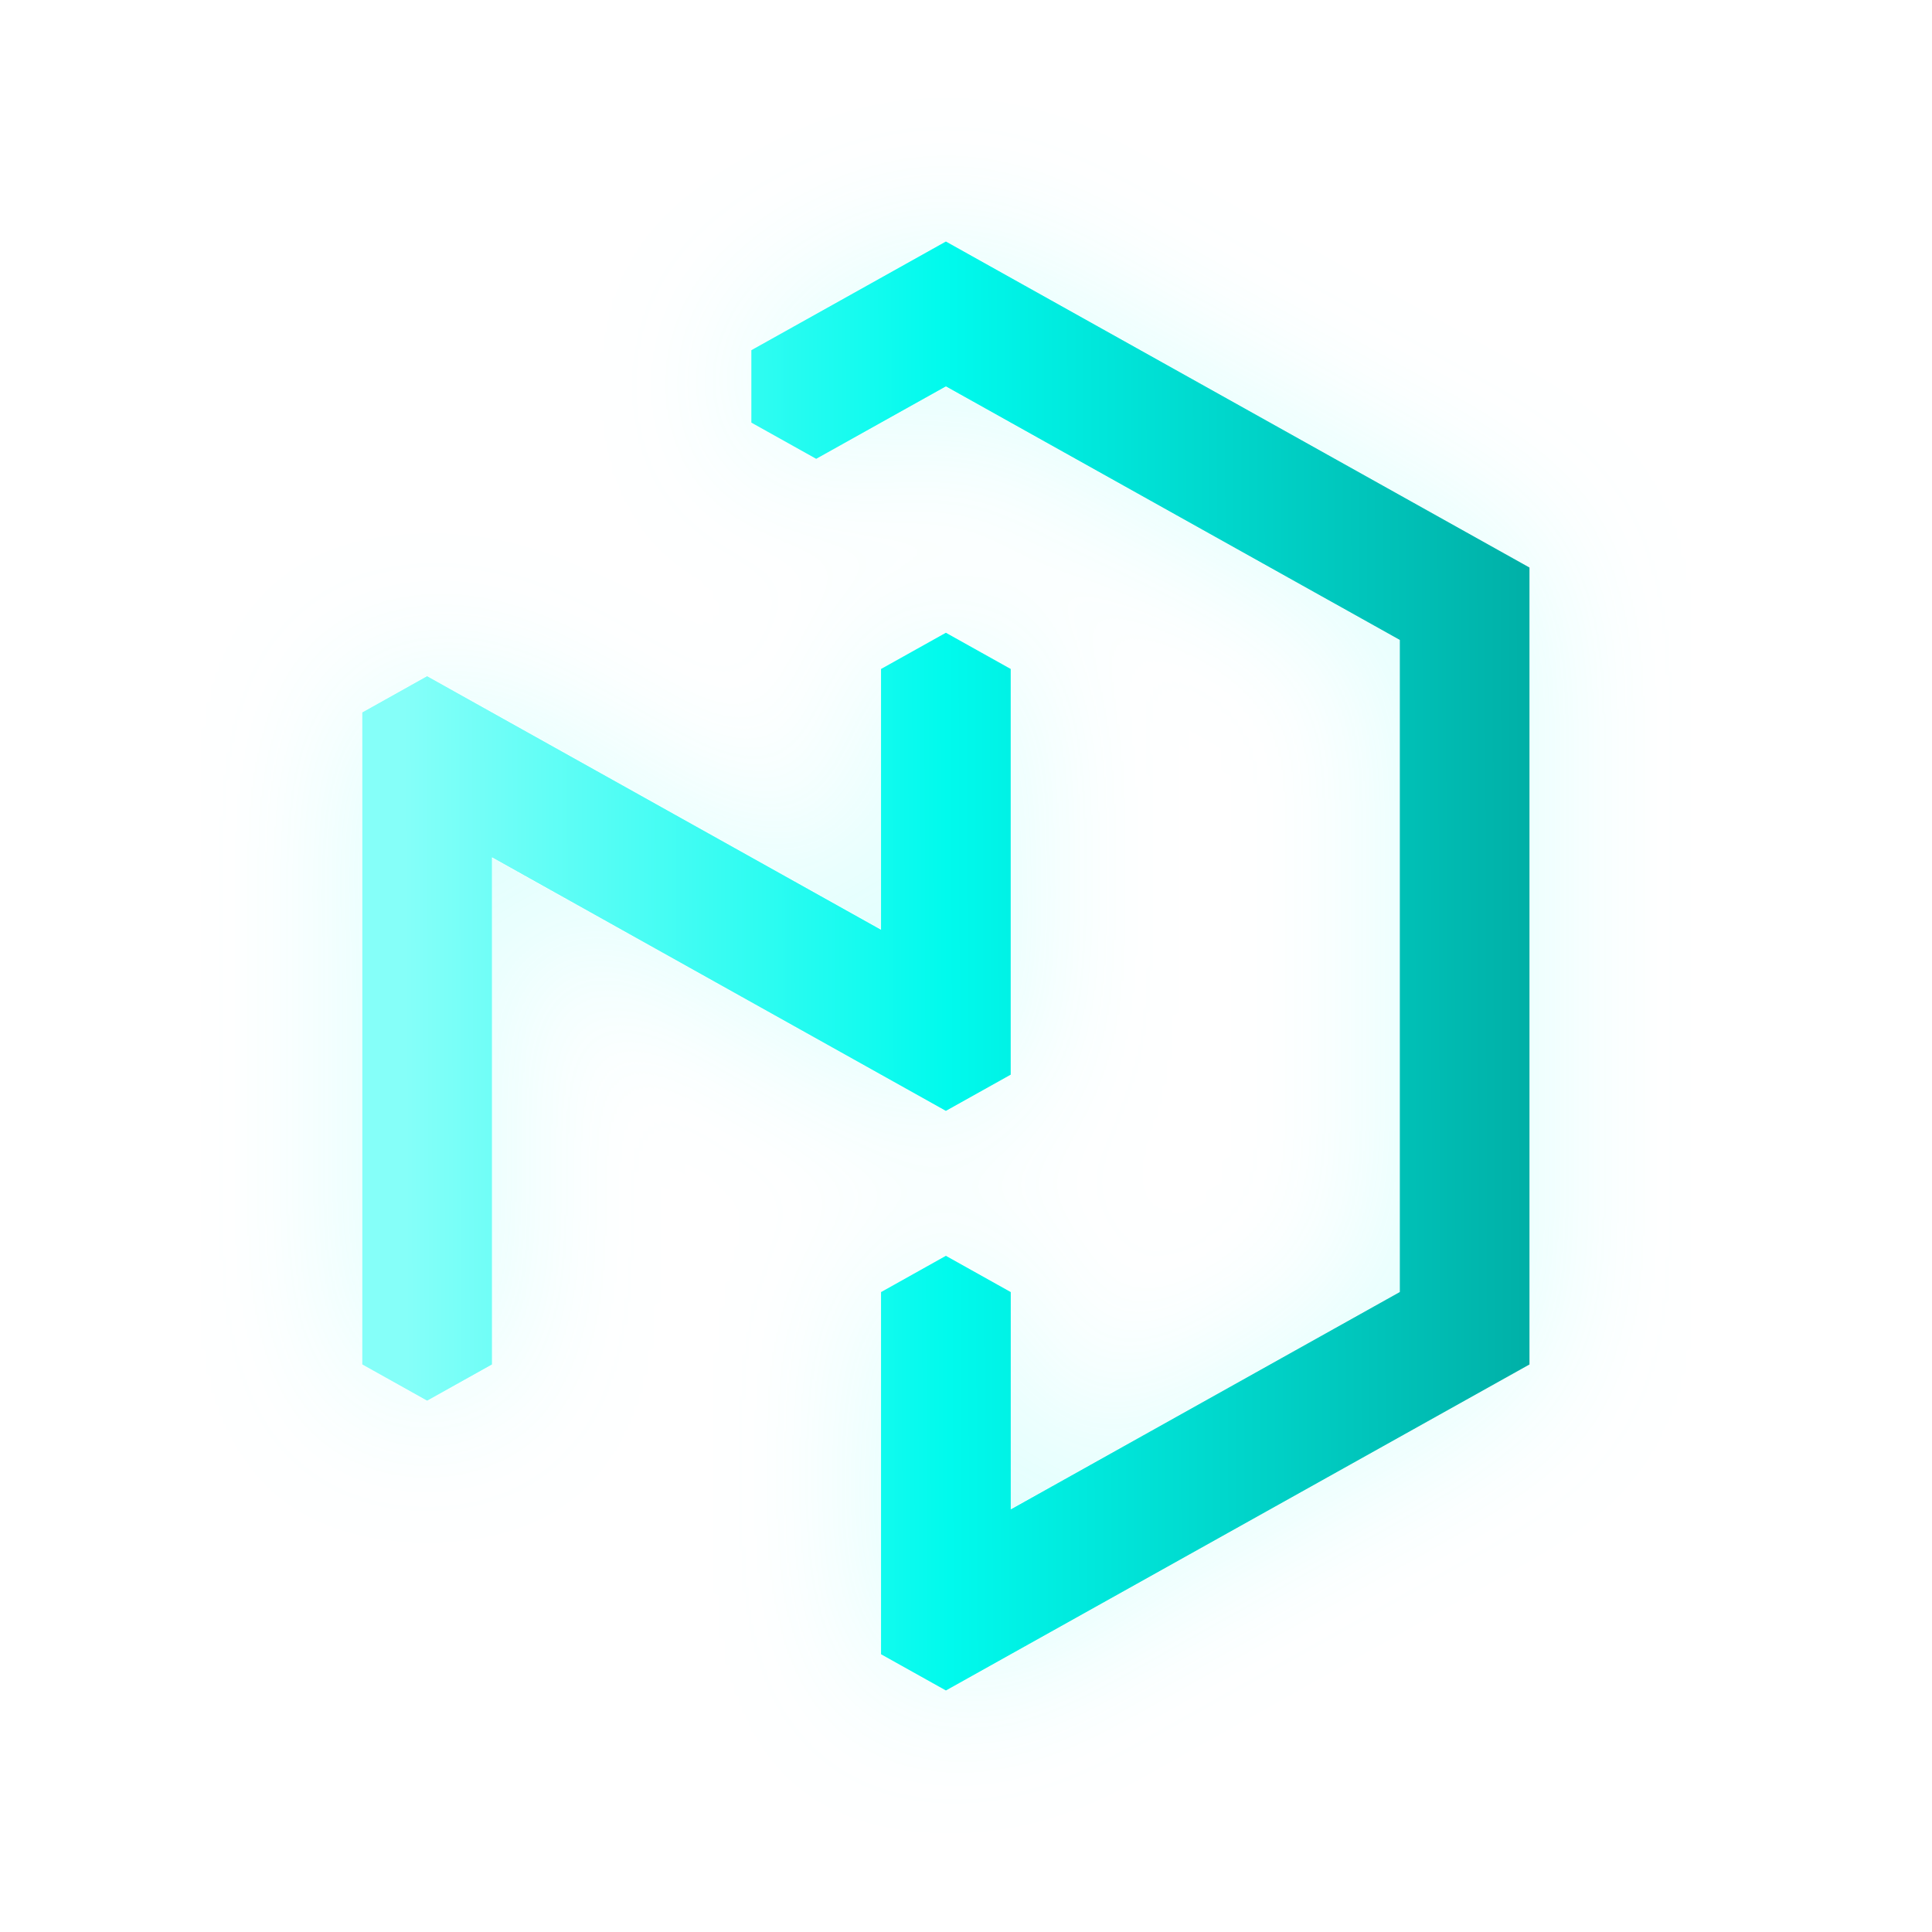
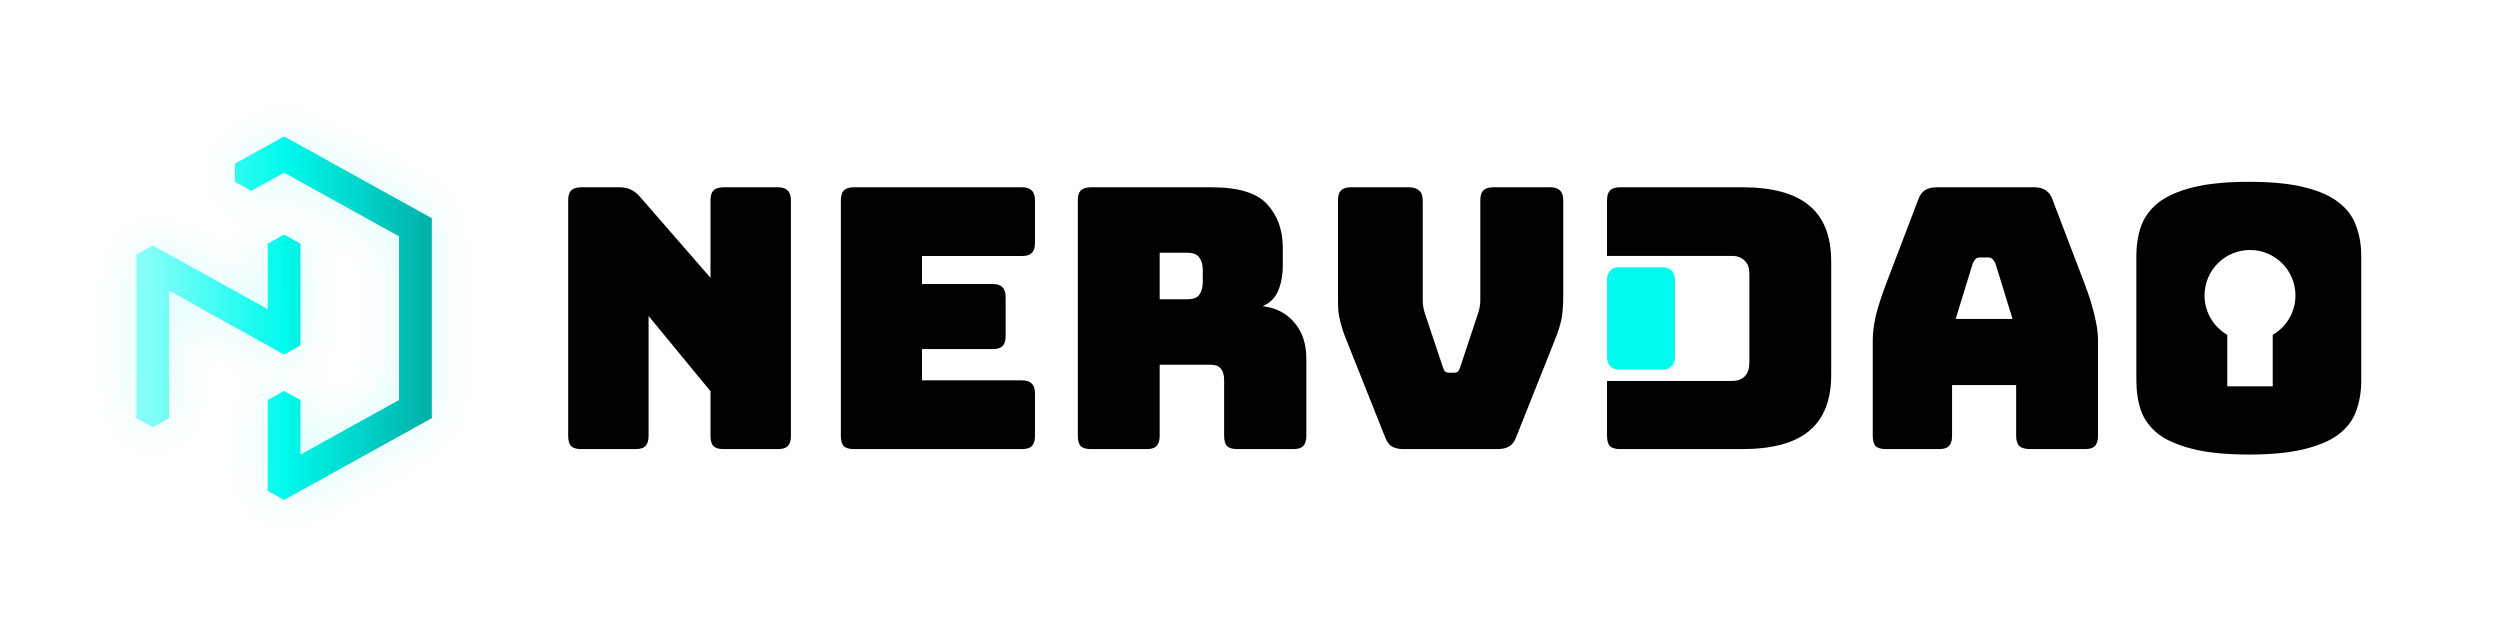
- <svg xmlns="http://www.w3.org/2000/svg" width="48" height="48" viewBox="0 0 48 48" fill="none">
-   <g filter="url(#filter0_d_61_1472)">
-     <path d="M38 14.1V33.9L23.501 42L21.889 41.1V32.101L23.5 31.2L25.112 32.101V37.5L34.778 32.099V15.9L33.168 15H33.167L23.501 9.6L20.278 11.4L18.667 10.5V8.7L23.5 6H23.501L38 14.1Z" fill="url(#paint0_linear_61_1472)" />
-     <path d="M25.111 16.62V26.7L23.5 27.6L12.223 21.3V33.9L10.612 34.8L9 33.899V17.7L10.611 16.799L21.889 23.099V16.62L23.5 15.72L25.111 16.62Z" fill="url(#paint1_linear_61_1472)" />
+ <svg xmlns="http://www.w3.org/2000/svg" width="220" height="56" viewBox="0 0 220 56" fill="none">
+   <g filter="url(#filter0_d_64_1476)">
+     <path d="M38 19.2V36.8L25.001 44L23.555 43.2V35.2L25 34.4L26.445 35.2V40L35.111 35.199V20.8L33.668 20H33.667L25.001 15.2L22.111 16.8L20.667 16V14.4L25 12H25.001L38 19.2Z" fill="url(#paint0_linear_64_1476)" />
+     <path d="M26.445 21.44V30.4L25 31.2L14.889 25.6V36.8L13.445 37.6L12 36.8V22.4L13.444 21.6L23.555 27.199V21.44L25 20.64L26.445 21.44Z" fill="url(#paint1_linear_64_1476)" />
  </g>
+   <path fill-rule="evenodd" clip-rule="evenodd" d="M207.345 36.16C207.642 35.349 207.791 34.453 207.791 33.472V22.56C207.791 21.579 207.642 20.693 207.345 19.904C207.069 19.093 206.559 18.4 205.815 17.824C205.093 17.248 204.084 16.8 202.788 16.48C201.513 16.16 199.887 16 197.912 16C195.936 16 194.3 16.16 193.004 16.48C191.708 16.8 190.688 17.248 189.944 17.824C189.222 18.4 188.712 19.093 188.414 19.904C188.138 20.693 188 21.579 188 22.56V33.472C188 34.453 188.138 35.349 188.414 36.16C188.712 36.949 189.222 37.632 189.944 38.208C190.688 38.763 191.708 39.2 193.004 39.52C194.3 39.84 195.936 40 197.912 40C199.887 40 201.513 39.84 202.788 39.52C204.084 39.2 205.093 38.763 205.815 38.208C206.559 37.632 207.069 36.949 207.345 36.16ZM202 26C202 27.481 201.196 28.773 200 29.465V34H196V29.465C194.804 28.773 194 27.481 194 26C194 23.791 195.791 22 198 22C200.209 22 202 23.791 202 26Z" fill="black" />
+   <path d="M173.598 23.2L172.1 28.064H177.103L175.605 23.2C175.52 23.008 175.425 22.869 175.319 22.784C175.234 22.699 175.127 22.656 175 22.656H174.203C174.076 22.656 173.959 22.699 173.853 22.784C173.768 22.869 173.683 23.008 173.598 23.2ZM171.781 38.368C171.781 38.773 171.685 39.072 171.494 39.264C171.324 39.435 171.037 39.52 170.634 39.52H165.949C165.545 39.52 165.248 39.435 165.056 39.264C164.887 39.072 164.802 38.773 164.802 38.368V29.92C164.802 29.28 164.897 28.544 165.088 27.712C165.301 26.88 165.62 25.909 166.044 24.8L168.817 17.536C168.945 17.173 169.136 16.907 169.391 16.736C169.667 16.565 170.018 16.48 170.442 16.48H179.015C179.419 16.48 179.749 16.565 180.003 16.736C180.28 16.907 180.482 17.173 180.609 17.536L183.382 24.8C183.807 25.909 184.115 26.88 184.306 27.712C184.518 28.544 184.625 29.28 184.625 29.92V38.368C184.625 38.773 184.529 39.072 184.338 39.264C184.168 39.435 183.881 39.52 183.477 39.52H178.665C178.24 39.52 177.921 39.435 177.709 39.264C177.518 39.072 177.422 38.773 177.422 38.368V33.888H171.781V38.368Z" fill="black" />
+   <path d="M131.798 39.52H123.512C123.108 39.52 122.768 39.445 122.492 39.296C122.237 39.147 122.035 38.869 121.887 38.464L118.763 30.624C118.572 30.155 118.413 29.749 118.285 29.408C118.158 29.045 118.051 28.704 117.967 28.384C117.882 28.064 117.818 27.733 117.775 27.392C117.754 27.029 117.743 26.592 117.743 26.08V17.632C117.743 17.227 117.828 16.939 117.998 16.768C118.19 16.576 118.487 16.48 118.891 16.48H123.958C124.362 16.48 124.67 16.576 124.882 16.768C125.095 16.939 125.201 17.227 125.201 17.632V26.464C125.201 26.677 125.222 26.891 125.265 27.104C125.307 27.317 125.371 27.541 125.456 27.776L126.954 32.256C127.018 32.469 127.092 32.619 127.177 32.704C127.262 32.768 127.389 32.8 127.559 32.8H127.91C128.08 32.8 128.207 32.768 128.292 32.704C128.377 32.619 128.452 32.469 128.515 32.256L130.013 27.744C130.098 27.509 130.162 27.285 130.205 27.072C130.247 26.859 130.268 26.645 130.268 26.432V17.632C130.268 17.227 130.353 16.939 130.523 16.768C130.714 16.576 131.012 16.48 131.416 16.48H136.419C136.823 16.48 137.11 16.576 137.28 16.768C137.471 16.939 137.566 17.227 137.566 17.632V26.08C137.566 26.592 137.545 27.029 137.503 27.392C137.482 27.733 137.428 28.064 137.343 28.384C137.258 28.704 137.152 29.045 137.025 29.408C136.897 29.749 136.738 30.155 136.547 30.624L133.423 38.464C133.275 38.869 133.062 39.147 132.786 39.296C132.531 39.445 132.202 39.52 131.798 39.52Z" fill="black" />
+   <path d="M102.051 22.24V26.336H104.441C104.993 26.336 105.365 26.197 105.556 25.92C105.748 25.621 105.843 25.259 105.843 24.832V23.744C105.843 23.317 105.748 22.965 105.556 22.688C105.365 22.389 104.993 22.24 104.441 22.24H102.051ZM100.903 39.52H95.996C95.592 39.52 95.294 39.435 95.103 39.264C94.933 39.072 94.848 38.773 94.848 38.368V17.632C94.848 17.227 94.933 16.939 95.103 16.768C95.294 16.576 95.592 16.48 95.996 16.48H106.608C108.988 16.48 110.624 16.981 111.516 17.984C112.43 18.965 112.887 20.245 112.887 21.824V23.296C112.887 24.192 112.748 24.96 112.472 25.6C112.217 26.219 111.76 26.667 111.102 26.944C112.249 27.072 113.173 27.541 113.874 28.352C114.597 29.163 114.958 30.24 114.958 31.584V38.368C114.958 38.773 114.862 39.072 114.671 39.264C114.501 39.435 114.214 39.52 113.811 39.52H108.871C108.467 39.52 108.17 39.435 107.979 39.264C107.809 39.072 107.724 38.773 107.724 38.368V33.472C107.724 33.003 107.628 32.661 107.437 32.448C107.267 32.213 106.959 32.096 106.513 32.096H102.051V38.368C102.051 38.773 101.955 39.072 101.764 39.264C101.594 39.435 101.307 39.52 100.903 39.52Z" fill="black" />
+   <path d="M89.931 39.52H75.143C74.74 39.52 74.442 39.435 74.251 39.264C74.081 39.072 73.996 38.773 73.996 38.368V17.632C73.996 17.227 74.081 16.939 74.251 16.768C74.442 16.576 74.74 16.48 75.143 16.48H89.931C90.335 16.48 90.621 16.576 90.791 16.768C90.983 16.939 91.078 17.227 91.078 17.632V21.376C91.078 21.781 90.983 22.08 90.791 22.272C90.621 22.443 90.335 22.528 89.931 22.528H81.135V24.992H87.349C87.753 24.992 88.04 25.088 88.21 25.28C88.401 25.451 88.497 25.739 88.497 26.144V29.568C88.497 29.973 88.401 30.272 88.21 30.464C88.04 30.635 87.753 30.72 87.349 30.72H81.135V33.472H89.931C90.335 33.472 90.621 33.568 90.791 33.76C90.983 33.931 91.078 34.219 91.078 34.624V38.368C91.078 38.773 90.983 39.072 90.791 39.264C90.621 39.435 90.335 39.52 89.931 39.52Z" fill="black" />
+   <path d="M55.928 39.52H51.147C50.744 39.52 50.446 39.435 50.255 39.264C50.085 39.072 50 38.773 50 38.368V17.632C50 17.227 50.085 16.939 50.255 16.768C50.446 16.576 50.744 16.48 51.147 16.48H54.462C54.865 16.48 55.205 16.544 55.482 16.672C55.779 16.8 56.066 17.024 56.342 17.344L62.525 24.448V17.632C62.525 17.227 62.61 16.939 62.78 16.768C62.971 16.576 63.269 16.48 63.672 16.48H68.453C68.856 16.48 69.143 16.576 69.313 16.768C69.504 16.939 69.6 17.227 69.6 17.632V38.368C69.6 38.773 69.504 39.072 69.313 39.264C69.143 39.435 68.856 39.52 68.453 39.52H63.672C63.269 39.52 62.971 39.435 62.78 39.264C62.61 39.072 62.525 38.773 62.525 38.368V34.432L57.075 27.808V38.368C57.075 38.773 56.98 39.072 56.788 39.264C56.618 39.435 56.331 39.52 55.928 39.52Z" fill="black" />
+   <path d="M142.566 39.52H153.306C155.962 39.52 157.928 38.987 159.202 37.92C160.498 36.853 161.146 35.211 161.146 32.992V23.008C161.146 20.789 160.498 19.147 159.202 18.08C157.928 17.013 155.962 16.48 153.306 16.48H142.566C142.163 16.48 141.865 16.576 141.674 16.768C141.504 16.939 141.419 17.227 141.419 17.632V22.52H152.446C152.956 22.52 153.328 22.72 153.561 22.976C153.816 23.211 153.944 23.595 153.944 24.128V31.904C153.944 32.437 153.816 32.832 153.561 33.088C153.328 33.344 152.956 33.52 152.446 33.52H141.419V38.368C141.419 38.773 141.504 39.072 141.674 39.264C141.865 39.435 142.163 39.52 142.566 39.52Z" fill="black" />
+   <path d="M141.419 24.52C141.419 23.968 141.867 23.52 142.419 23.52H146.395C146.947 23.52 147.395 23.968 147.395 24.52V31.52C147.395 32.072 146.947 32.52 146.395 32.52H142.419C141.867 32.52 141.419 32.072 141.419 31.52V24.52Z" fill="#00FAED" />
  <defs>
-     <filter id="filter0_d_61_1472" x="5" y="2" width="37" height="44" filterUnits="userSpaceOnUse" color-interpolation-filters="sRGB">
+     <filter id="filter0_d_64_1476" x="8" y="8" width="34" height="40" filterUnits="userSpaceOnUse" color-interpolation-filters="sRGB">
      <feFlood flood-opacity="0" result="BackgroundImageFix" />
      <feColorMatrix in="SourceAlpha" type="matrix" values="0 0 0 0 0 0 0 0 0 0 0 0 0 0 0 0 0 0 127 0" result="hardAlpha" />
      <feOffset />
      <feGaussianBlur stdDeviation="2" />
      <feComposite in2="hardAlpha" operator="out" />
      <feColorMatrix type="matrix" values="0 0 0 0 0.278 0 0 0 0 1 0 0 0 0 0.965 0 0 0 0.2 0" />
-       <feBlend mode="normal" in2="BackgroundImageFix" result="effect1_dropShadow_61_1472" />
-       <feBlend mode="normal" in="SourceGraphic" in2="effect1_dropShadow_61_1472" result="shape" />
+       <feBlend mode="normal" in2="BackgroundImageFix" result="effect1_dropShadow_64_1476" />
+       <feBlend mode="normal" in="SourceGraphic" in2="effect1_dropShadow_64_1476" result="shape" />
    </filter>
-     <linearGradient id="paint0_linear_61_1472" x1="10.074" y1="25.2" x2="44.444" y2="25.094" gradientUnits="userSpaceOnUse">
+     <linearGradient id="paint0_linear_64_1476" x1="12.963" y1="29.067" x2="43.778" y2="28.971" gradientUnits="userSpaceOnUse">
      <stop stop-color="#85FFF9" />
      <stop offset="0.392" stop-color="#00FAED" />
      <stop offset="1" stop-color="#008F88" />
    </linearGradient>
-     <linearGradient id="paint1_linear_61_1472" x1="10.074" y1="25.2" x2="44.444" y2="25.094" gradientUnits="userSpaceOnUse">
+     <linearGradient id="paint1_linear_64_1476" x1="12.963" y1="29.067" x2="43.778" y2="28.971" gradientUnits="userSpaceOnUse">
      <stop stop-color="#85FFF9" />
      <stop offset="0.392" stop-color="#00FAED" />
      <stop offset="1" stop-color="#008F88" />
    </linearGradient>
  </defs>
</svg>
